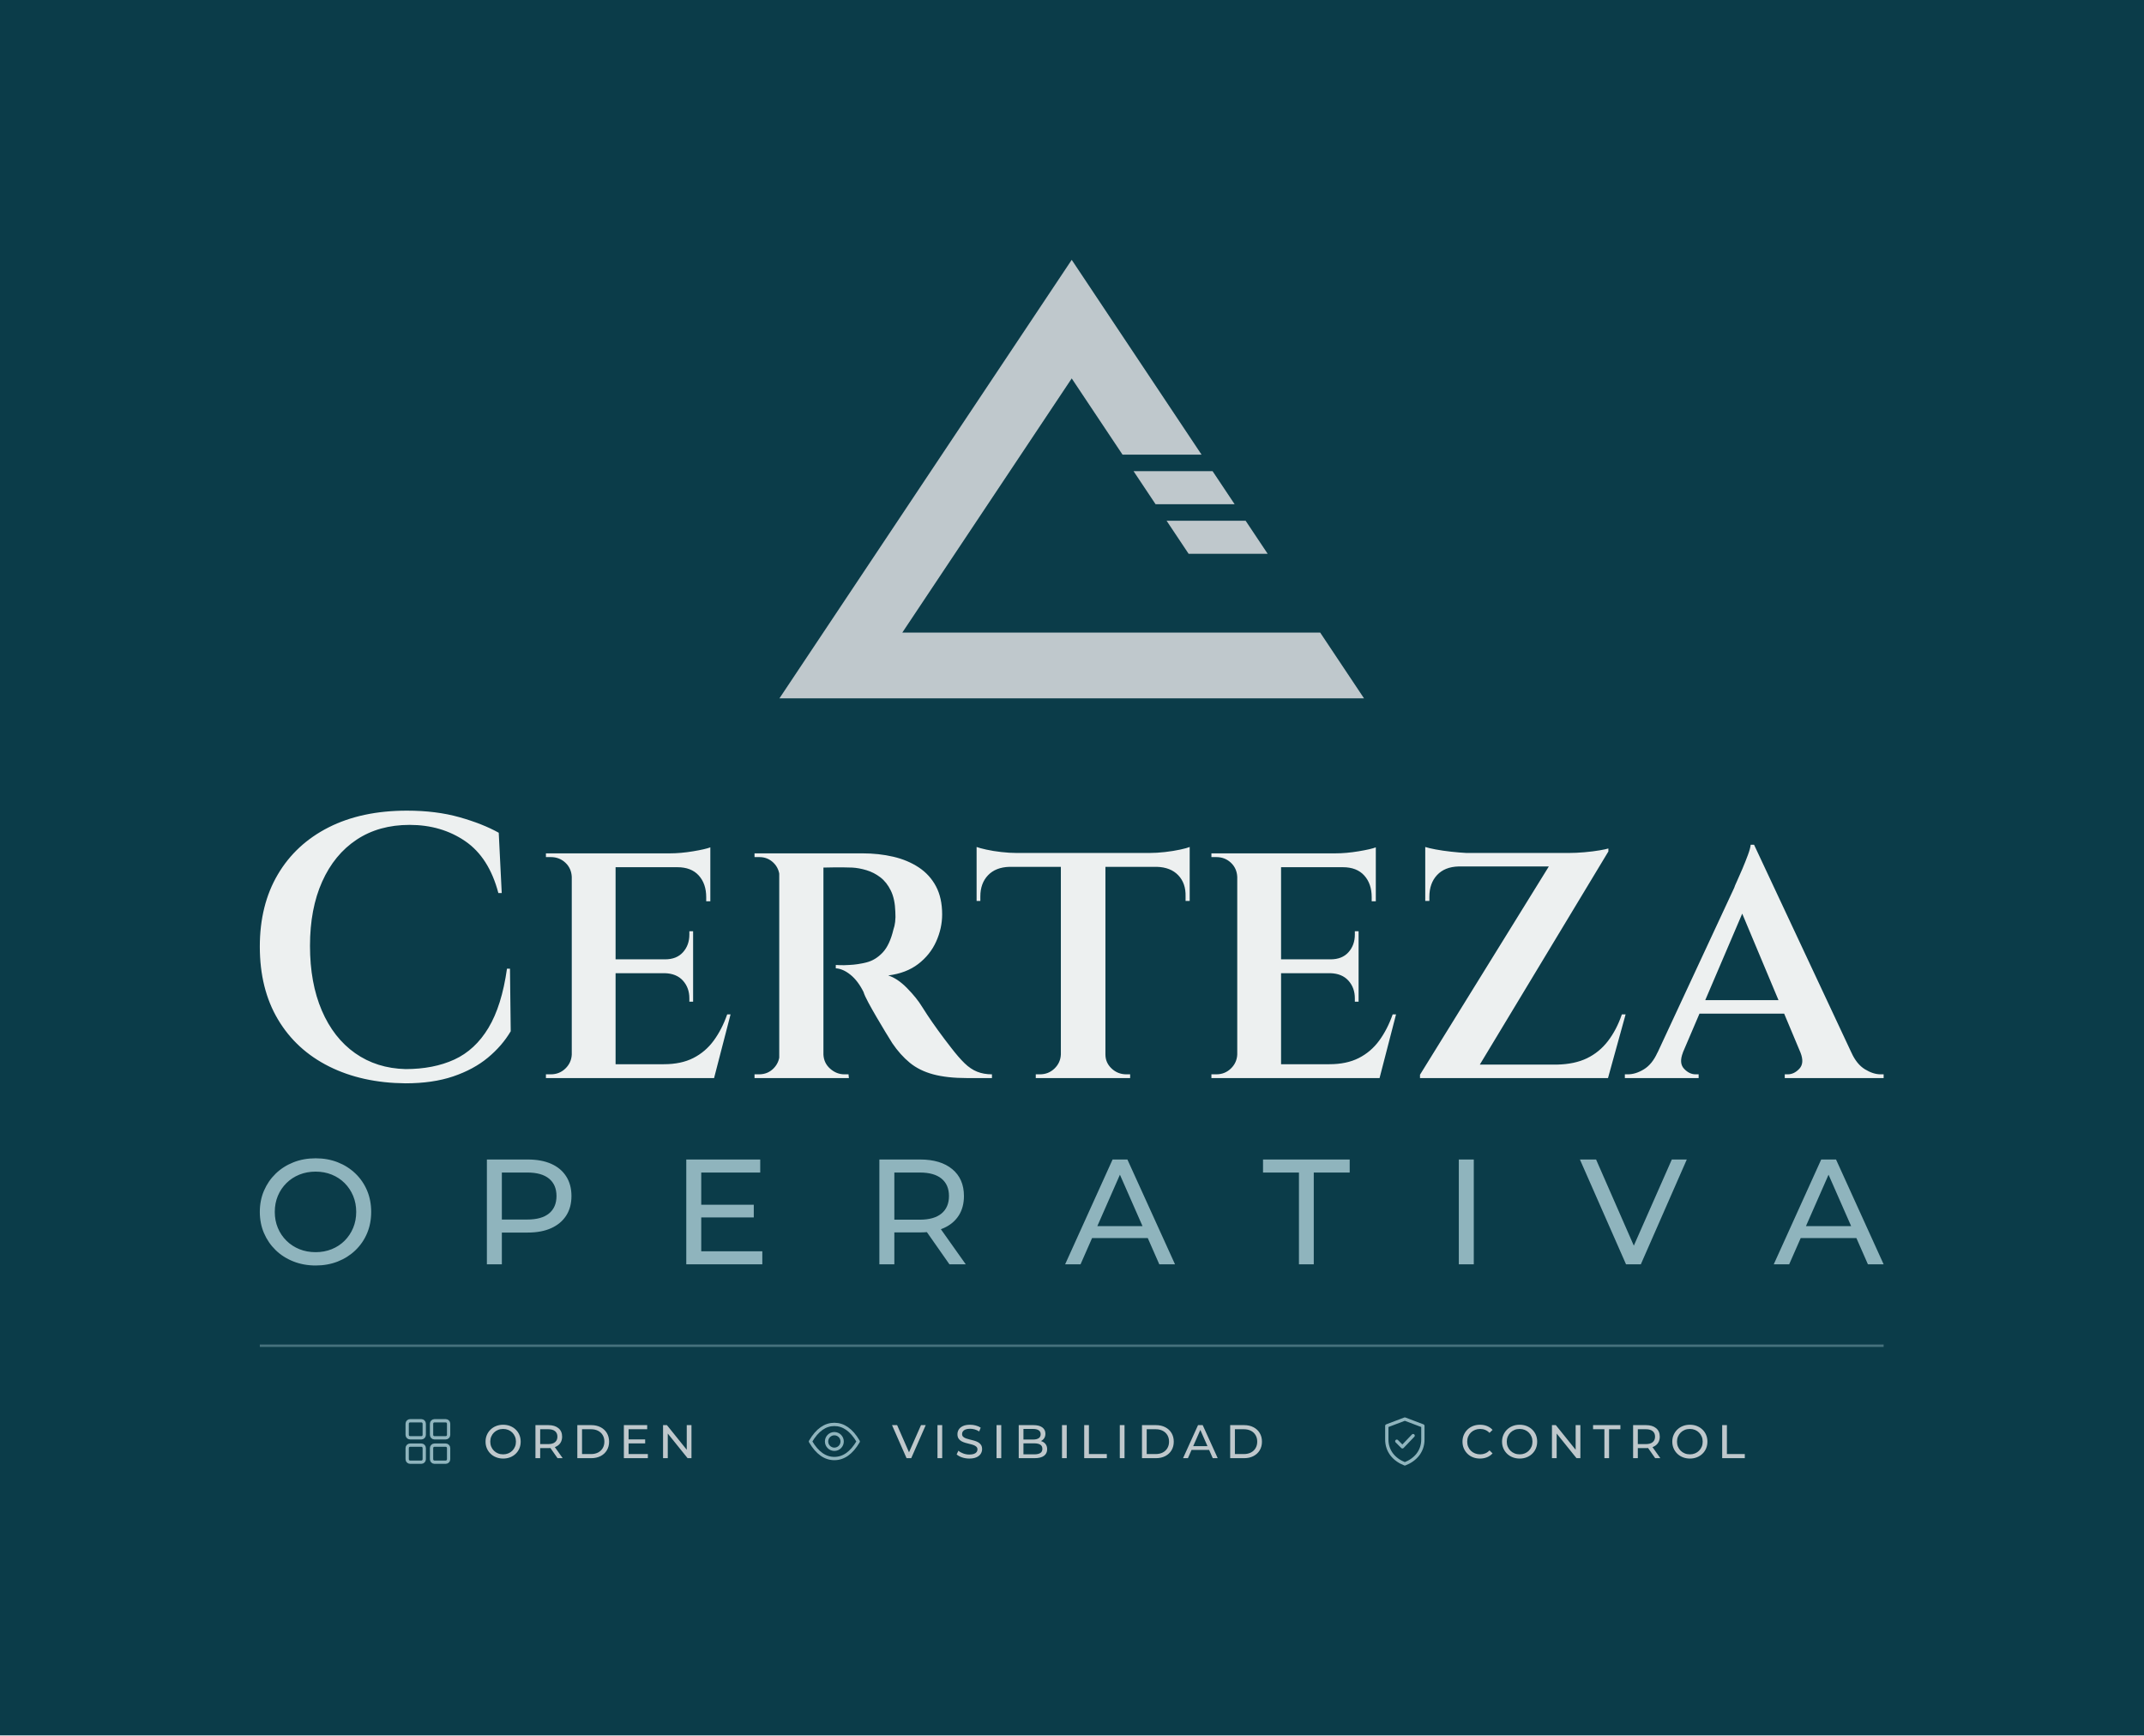
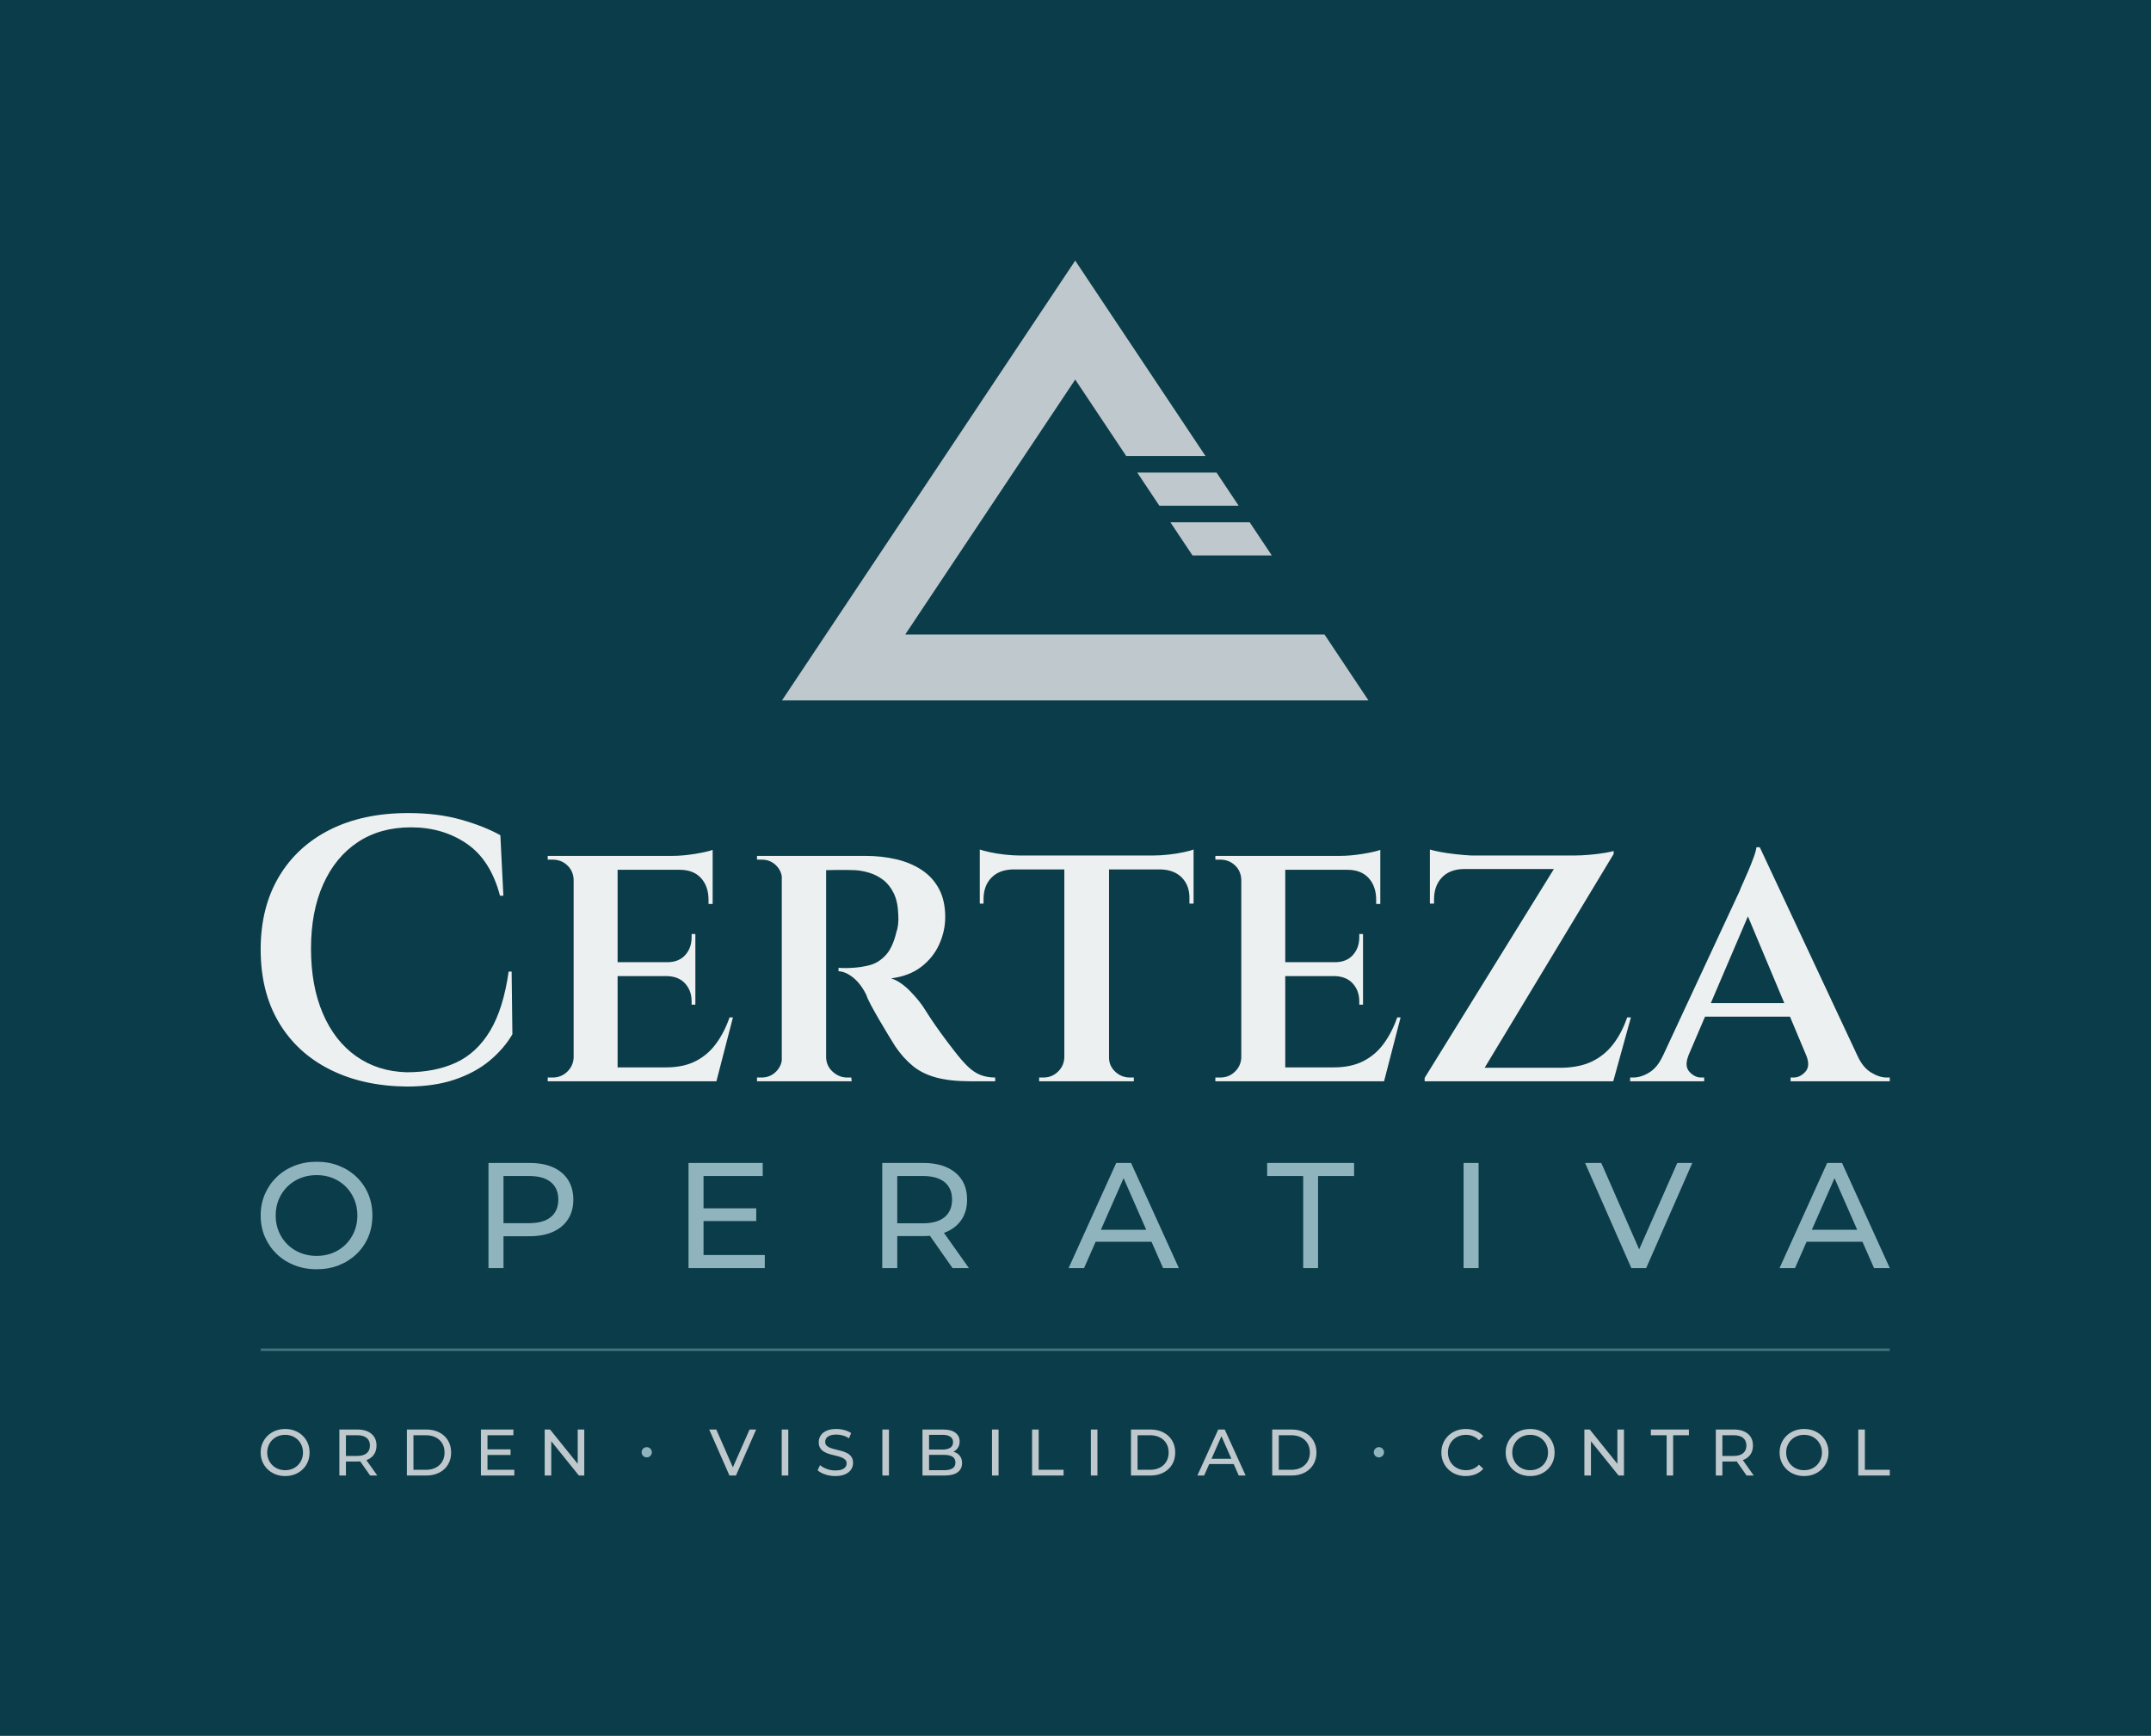
- <svg xmlns="http://www.w3.org/2000/svg" viewBox="0 0 1374 1112" width="1374" height="1112" role="img" aria-label="Certeza Operativa">
-   <rect width="1374" height="1112" fill="#0B3C49" />
+ <svg xmlns="http://www.w3.org/2000/svg" viewBox="0 0 1374 1109" width="1374" height="1109" role="img" aria-label="Certeza Operativa">
+   <rect width="1374" height="1109" fill="#0B3C49" />
  <path fill="#BFC8CC" d="M686.82 166.50 L770.04 291.34 L719.39 291.34 L686.82 242.48 L578.26 405.33 L846.04 405.33 L874.14 447.48 L499.51 447.48 Z M726.45 301.92 L777.10 301.92 L791.22 323.09 L740.56 323.09 Z M747.62 333.68 L798.27 333.68 L812.39 354.85 L761.73 354.85 Z" />
  <path fill="#EDF0F0" d="M326.822 620.726 327.302 660.806Q321.782 670.166 312.662 677.726Q303.542 685.286 290.462 689.726Q277.382 694.166 259.862 694.166Q232.022 693.926 210.902 683.366Q189.782 672.806 178.142 653.246Q166.502 633.686 166.502 606.566Q166.502 579.926 178.022 560.366Q189.542 540.806 210.662 530.126Q231.782 519.446 260.822 519.446Q279.542 519.446 294.422 523.646Q309.302 527.846 319.622 533.606L321.542 572.246H319.382Q313.382 549.446 298.142 539.006Q282.902 528.566 262.502 528.566Q242.822 528.566 228.542 538.046Q214.262 547.526 206.462 564.926Q198.662 582.326 198.662 606.086Q198.662 629.846 206.222 647.486Q213.782 665.126 227.582 674.846Q241.382 684.566 259.862 685.046Q277.862 685.046 291.182 678.926Q304.502 672.806 313.022 658.646Q321.542 644.486 324.902 620.726ZM394.502 546.806V690.806H366.422V546.806ZM453.542 681.926 457.142 690.806H394.022V681.926ZM444.182 614.726V623.606H394.022V614.726ZM455.222 546.806V555.686H394.022V546.806ZM468.182 650.006 457.622 690.806H417.782L425.462 681.926Q436.502 681.926 444.302 677.966Q452.102 674.006 457.382 666.806Q462.662 659.606 466.022 650.006ZM444.182 623.126V641.846H441.782V639.686Q441.782 632.966 437.702 628.406Q433.622 623.846 426.182 623.606V623.126ZM444.182 596.726V615.206H426.182V614.726Q433.622 614.726 437.702 610.166Q441.782 605.606 441.782 598.886V596.726ZM455.222 554.966V577.526H452.582V574.886Q452.582 566.246 447.782 560.966Q442.982 555.686 434.102 555.686V554.966ZM455.222 542.966V549.206L429.302 546.806Q436.262 546.806 444.182 545.486Q452.102 544.166 455.222 542.966ZM366.902 675.686 368.582 690.806H349.862V688.406Q349.862 688.406 351.422 688.406Q352.982 688.406 352.982 688.406Q358.502 688.406 362.342 684.686Q366.182 680.966 366.422 675.686ZM366.902 561.926H366.422Q366.182 556.406 362.342 552.806Q358.502 549.206 352.982 549.206Q352.982 549.206 351.422 549.206Q349.862 549.206 349.862 549.206V546.806H368.582ZM525.302 546.806H552.662Q563.222 546.806 572.462 548.966Q581.702 551.126 588.782 555.806Q595.862 560.486 599.822 567.926Q603.782 575.366 603.782 585.926Q603.782 594.806 599.942 603.326Q596.102 611.846 588.422 617.726Q580.742 623.606 569.222 625.046Q575.222 626.966 581.342 633.206Q587.462 639.446 590.822 644.966Q591.542 646.166 594.302 650.366Q597.062 654.566 601.142 660.206Q605.222 665.846 609.542 671.366Q614.342 677.606 618.182 681.326Q622.022 685.046 626.222 686.726Q630.422 688.406 635.702 688.406V690.806H619.862Q606.902 690.806 598.022 688.406Q589.142 686.006 583.022 680.966Q576.902 675.926 571.862 668.486Q570.182 665.846 567.422 661.286Q564.662 656.726 561.782 651.806Q558.902 646.886 556.502 642.446Q554.102 638.006 553.382 635.606Q549.782 628.406 544.982 624.566Q540.182 620.726 535.622 620.486V618.326Q535.862 618.326 538.262 618.446Q540.662 618.566 544.262 618.326Q549.782 618.086 555.422 616.646Q561.062 615.206 565.622 610.406Q570.182 605.606 572.582 595.526Q573.302 593.606 573.662 590.726Q574.022 587.846 573.782 584.246Q573.542 576.086 570.902 570.686Q568.262 565.286 564.182 562.166Q560.102 559.046 555.302 557.606Q550.502 556.166 546.182 555.926Q539.222 555.686 533.942 555.806Q528.662 555.926 527.462 555.926Q527.222 555.686 526.742 553.526Q526.262 551.366 525.782 549.086Q525.302 546.806 525.302 546.806ZM527.702 546.806V690.806H499.382V546.806ZM500.102 675.686 501.782 690.806H483.542V688.406Q483.542 688.406 484.862 688.406Q486.182 688.406 486.422 688.406Q491.942 688.406 495.662 684.686Q499.382 680.966 499.622 675.686ZM500.102 561.926H499.622Q499.382 556.406 495.662 552.806Q491.942 549.206 486.662 549.206Q486.182 549.206 484.862 549.206Q483.542 549.206 483.542 549.206V546.806H501.782ZM527.222 675.686H527.702Q527.942 681.206 532.022 684.806Q536.102 688.406 541.142 688.406Q541.142 688.406 542.342 688.406Q543.542 688.406 543.782 688.406L544.022 690.806H525.542ZM708.422 547.526V690.806H679.862V547.526ZM762.422 546.566V555.446H625.862V546.566ZM762.422 554.726V577.286H759.782V574.406Q760.022 566.006 755.102 560.846Q750.182 555.686 741.302 555.446V554.726ZM762.422 542.726V548.966L736.502 546.566Q741.302 546.566 746.582 545.966Q751.862 545.366 756.302 544.406Q760.742 543.446 762.422 542.726ZM680.342 675.686V690.806H663.782V688.406Q663.782 688.406 665.102 688.406Q666.422 688.406 666.422 688.406Q671.942 688.406 675.782 684.686Q679.622 680.966 679.862 675.686ZM707.462 675.686H708.422Q708.422 680.966 712.382 684.686Q716.342 688.406 721.862 688.406Q721.862 688.406 723.062 688.406Q724.262 688.406 724.262 688.406V690.806H707.462ZM646.982 554.726V555.446Q638.102 555.686 633.182 560.846Q628.262 566.006 628.262 574.406V577.286H625.862V554.726ZM625.862 542.726Q627.782 543.446 632.102 544.406Q636.422 545.366 641.702 545.966Q646.982 546.566 651.542 546.566L625.862 548.966ZM820.982 546.806V690.806H792.902V546.806ZM880.022 681.926 883.622 690.806H820.502V681.926ZM870.662 614.726V623.606H820.502V614.726ZM881.702 546.806V555.686H820.502V546.806ZM894.662 650.006 884.102 690.806H844.262L851.942 681.926Q862.982 681.926 870.782 677.966Q878.582 674.006 883.862 666.806Q889.142 659.606 892.502 650.006ZM870.662 623.126V641.846H868.262V639.686Q868.262 632.966 864.182 628.406Q860.102 623.846 852.662 623.606V623.126ZM870.662 596.726V615.206H852.662V614.726Q860.102 614.726 864.182 610.166Q868.262 605.606 868.262 598.886V596.726ZM881.702 554.966V577.526H879.062V574.886Q879.062 566.246 874.262 560.966Q869.462 555.686 860.582 555.686V554.966ZM881.702 542.966V549.206L855.782 546.806Q862.742 546.806 870.662 545.486Q878.582 544.166 881.702 542.966ZM793.382 675.686 795.062 690.806H776.342V688.406Q776.342 688.406 777.902 688.406Q779.462 688.406 779.462 688.406Q784.982 688.406 788.822 684.686Q792.662 680.966 792.902 675.686ZM793.382 561.926H792.902Q792.662 556.406 788.822 552.806Q784.982 549.206 779.462 549.206Q779.462 549.206 777.902 549.206Q776.342 549.206 776.342 549.206V546.806H795.062ZM1030.742 543.686Q1030.742 543.686 1030.742 544.646Q1030.742 545.606 1030.742 545.606L943.142 690.806H910.022V688.646L992.582 555.206H913.382V546.566H1005.302Q1010.102 546.566 1015.502 546.086Q1020.902 545.606 1025.102 544.886Q1029.302 544.166 1030.742 543.686ZM1030.022 682.166 1028.342 690.806H925.862V682.166ZM1041.782 650.006 1030.502 690.806H989.702L997.862 682.166Q1009.142 681.926 1017.062 678.086Q1024.982 674.246 1030.502 667.046Q1036.022 659.846 1039.382 650.006ZM913.382 554.726H934.742V555.206Q925.862 555.446 920.942 560.726Q916.022 566.006 916.022 574.646V577.286H913.382ZM913.382 542.726Q915.542 543.446 919.982 544.286Q924.422 545.126 929.822 545.726Q935.222 546.326 939.782 546.566L913.382 548.966ZM1124.102 541.286 1193.462 689.366H1160.102L1113.302 577.766ZM1078.502 674.486Q1075.862 681.206 1079.222 684.806Q1082.582 688.406 1086.662 688.406H1088.582V690.806H1041.302V688.406Q1041.302 688.406 1042.262 688.406Q1043.222 688.406 1043.222 688.406Q1048.262 688.406 1053.542 685.166Q1058.822 681.926 1062.182 674.486ZM1124.102 541.286 1124.822 566.006 1071.782 690.086H1054.982L1111.382 568.886Q1111.622 567.926 1113.182 564.566Q1114.742 561.206 1116.662 556.646Q1118.582 552.086 1120.142 547.886Q1121.702 543.686 1121.942 541.286ZM1147.382 640.886V649.526H1085.222V640.886ZM1153.862 674.486H1186.502Q1189.862 681.926 1195.142 685.166Q1200.422 688.406 1205.222 688.406Q1205.222 688.406 1206.182 688.406Q1207.142 688.406 1207.142 688.406V690.806H1143.782V688.406H1145.702Q1149.782 688.406 1153.142 684.806Q1156.502 681.206 1153.862 674.486Z" />
  <path fill="#8FB4BD" d="M202.284 810.9Q194.61 810.9 188.039 808.31Q181.467 805.72 176.671 801.067Q171.874 796.414 169.188 790.179Q166.502 783.944 166.502 776.557Q166.502 769.171 169.188 762.935Q171.874 756.7 176.671 752.047Q181.467 747.395 187.991 744.804Q194.514 742.214 202.284 742.214Q209.958 742.214 216.434 744.757Q222.909 747.299 227.753 751.951Q232.598 756.604 235.236 762.839Q237.874 769.075 237.874 776.557Q237.874 784.04 235.236 790.275Q232.598 796.51 227.753 801.163Q222.909 805.815 216.434 808.358Q209.958 810.9 202.284 810.9ZM202.284 802.362Q207.848 802.362 212.596 800.443Q217.345 798.525 220.846 795.023Q224.348 791.522 226.314 786.821Q228.281 782.121 228.281 776.557Q228.281 770.993 226.314 766.293Q224.348 761.592 220.846 758.091Q217.345 754.589 212.596 752.671Q207.848 750.752 202.284 750.752Q196.624 750.752 191.876 752.671Q187.127 754.589 183.578 758.091Q180.028 761.592 178.062 766.293Q176.095 770.993 176.095 776.557Q176.095 782.121 178.062 786.821Q180.028 791.522 183.578 795.023Q187.127 798.525 191.876 800.443Q196.624 802.362 202.284 802.362ZM312.027 810.132V742.982H338.216Q347.041 742.982 353.277 745.764Q359.512 748.546 362.869 753.822Q366.227 759.098 366.227 766.389Q366.227 773.679 362.869 778.907Q359.512 784.135 353.277 786.965Q347.041 789.795 338.216 789.795H317.303L321.62 785.287V810.132ZM321.62 786.246 317.303 781.449H337.928Q347.137 781.449 351.886 777.516Q356.634 773.583 356.634 766.389Q356.634 759.194 351.886 755.261Q347.137 751.328 337.928 751.328H317.303L321.62 746.531ZM439.805 810.132V742.982H487.194V751.328H449.398V801.786H488.537V810.132ZM448.534 780.106V771.952H483.069V780.106ZM563.553 810.132V742.982H589.742Q602.788 742.982 610.271 749.169Q617.753 755.357 617.753 766.389Q617.753 773.679 614.396 778.907Q611.038 784.135 604.803 786.917Q598.568 789.699 589.742 789.699H568.829L573.146 785.287V810.132ZM608.448 810.132 591.373 785.766H601.637L618.905 810.132ZM573.146 786.246 568.829 781.545H589.454Q598.663 781.545 603.412 777.564Q608.16 773.583 608.16 766.389Q608.16 759.194 603.412 755.261Q598.663 751.328 589.454 751.328H568.829L573.146 746.531ZM682.602 810.132 713.011 742.982H722.508L753.014 810.132H742.941L715.793 748.354H719.63L692.482 810.132ZM695.552 793.345 698.142 785.67H735.938L738.72 793.345ZM832.443 810.132V751.328H809.42V742.982H864.963V751.328H841.94V810.132ZM934.895 810.132V742.982H944.488V810.132ZM1042.048 810.132 1012.502 742.982H1022.862L1050.01 804.952H1044.063L1071.403 742.982H1080.995L1051.545 810.132ZM1136.73 810.132 1167.14 742.982H1176.637L1207.142 810.132H1197.07L1169.922 748.354H1173.759L1146.611 810.132ZM1149.681 793.345 1152.271 785.67H1190.067L1192.849 793.345Z" />
  <rect x="166.50" y="861.54" width="1040.64" height="1.54" fill="#8FB4BD" opacity=".45" />
-   <g transform="translate(255.48 904.92) scale(1.5619)" fill="none" stroke="#8FB4BD" stroke-width="1.35" stroke-linecap="round" stroke-linejoin="round">
-     <rect x="3.5" y="3.5" width="7" height="7" rx="1.2" />
-     <rect x="13.5" y="3.5" width="7" height="7" rx="1.2" />
-     <rect x="3.5" y="13.5" width="7" height="7" rx="1.2" />
-     <rect x="13.5" y="13.5" width="7" height="7" rx="1.2" />
-   </g>
-   <path fill="#BFC8CC" d="M322.452 934.61Q320.032 934.61 317.96 933.793Q315.887 932.977 314.375 931.509Q312.862 930.042 312.015 928.075Q311.168 926.109 311.168 923.779Q311.168 921.45 312.015 919.483Q312.862 917.517 314.375 916.049Q315.887 914.582 317.945 913.765Q320.002 912.948 322.452 912.948Q324.873 912.948 326.915 913.75Q328.957 914.552 330.485 916.019Q332.013 917.486 332.845 919.453Q333.677 921.419 333.677 923.779Q333.677 926.139 332.845 928.106Q332.013 930.072 330.485 931.54Q328.957 933.007 326.915 933.809Q324.873 934.61 322.452 934.61ZM322.452 931.918Q324.207 931.918 325.705 931.313Q327.202 930.708 328.307 929.603Q329.411 928.499 330.031 927.016Q330.651 925.534 330.651 923.779Q330.651 922.025 330.031 920.542Q329.411 919.06 328.307 917.955Q327.202 916.851 325.705 916.246Q324.207 915.641 322.452 915.641Q320.667 915.641 319.17 916.246Q317.672 916.851 316.553 917.955Q315.433 919.06 314.813 920.542Q314.193 922.025 314.193 923.779Q314.193 925.534 314.813 927.016Q315.433 928.499 316.553 929.603Q317.672 930.708 319.17 931.313Q320.667 931.918 322.452 931.918ZM343.146 934.368V913.19H351.406Q355.52 913.19 357.88 915.142Q360.24 917.093 360.24 920.572Q360.24 922.872 359.181 924.521Q358.122 926.169 356.156 927.047Q354.189 927.924 351.406 927.924H344.81L346.172 926.532V934.368ZM357.305 934.368 351.92 926.684H355.157L360.603 934.368ZM346.172 926.835 344.81 925.353H351.315Q354.219 925.353 355.717 924.097Q357.215 922.841 357.215 920.572Q357.215 918.303 355.717 917.063Q354.219 915.822 351.315 915.822H344.81L346.172 914.31ZM369.982 934.368V913.19H378.907Q382.295 913.19 384.882 914.521Q387.469 915.853 388.906 918.243Q390.343 920.633 390.343 923.779Q390.343 926.926 388.906 929.316Q387.469 931.706 384.882 933.037Q382.295 934.368 378.907 934.368ZM373.007 931.736H378.725Q381.357 931.736 383.279 930.738Q385.2 929.739 386.259 927.939Q387.318 926.139 387.318 923.779Q387.318 921.389 386.259 919.604Q385.2 917.819 383.279 916.821Q381.357 915.822 378.725 915.822H373.007ZM399.813 934.368V913.19H414.758V915.822H402.838V931.736H415.182V934.368ZM402.566 924.899V922.327H413.457V924.899ZM424.924 934.368V913.19H427.404L441.412 930.586H440.111V913.19H443.137V934.368H440.656L426.648 916.972H427.949V934.368Z" />
-   <g transform="translate(515.96 904.92) scale(1.5619)" fill="none" stroke="#8FB4BD" stroke-width="1.35" stroke-linecap="round" stroke-linejoin="round">
-     <path d="M2.2 12C5 7.2 8.3 5 12 5s7 2.2 9.8 7c-2.8 4.8-6.1 7-9.8 7s-7-2.2-9.8-7z" />
-     <circle cx="12" cy="12" r="3.2" />
-   </g>
-   <path fill="#BFC8CC" d="M580.975 934.368 571.657 913.19H574.924L583.486 932.735H581.61L590.233 913.19H593.258L583.97 934.368ZM600.791 934.368V913.19H603.817V934.368ZM621.183 934.61Q618.762 934.61 616.554 933.869Q614.345 933.128 613.075 931.948L614.194 929.588Q615.404 930.647 617.28 931.343Q619.156 932.039 621.183 932.039Q623.028 932.039 624.178 931.615Q625.328 931.192 625.872 930.45Q626.417 929.709 626.417 928.771Q626.417 927.682 625.706 927.016Q624.995 926.351 623.86 925.942Q622.726 925.534 621.364 925.231Q620.003 924.929 618.626 924.521Q617.25 924.112 616.115 923.477Q614.981 922.841 614.285 921.767Q613.589 920.693 613.589 918.999Q613.589 917.365 614.451 915.989Q615.313 914.612 617.114 913.78Q618.914 912.948 621.697 912.948Q623.543 912.948 625.358 913.432Q627.173 913.916 628.504 914.824L627.506 917.244Q626.145 916.337 624.632 915.928Q623.119 915.52 621.697 915.52Q619.912 915.52 618.762 915.974Q617.613 916.428 617.083 917.184Q616.554 917.94 616.554 918.878Q616.554 919.998 617.265 920.663Q617.976 921.329 619.11 921.722Q620.245 922.115 621.606 922.433Q622.968 922.751 624.344 923.144Q625.721 923.537 626.855 924.173Q627.99 924.808 628.686 925.867Q629.382 926.926 629.382 928.59Q629.382 930.193 628.504 931.57Q627.627 932.946 625.797 933.778Q623.966 934.61 621.183 934.61ZM638.64 934.368V913.19H641.665V934.368ZM652.859 934.368V913.19H662.359Q666.02 913.19 667.986 914.658Q669.953 916.125 669.953 918.666Q669.953 920.391 669.181 921.571Q668.41 922.751 667.109 923.386Q665.808 924.021 664.295 924.021L664.84 923.114Q666.655 923.114 668.047 923.749Q669.438 924.384 670.255 925.61Q671.072 926.835 671.072 928.65Q671.072 931.373 669.03 932.871Q666.988 934.368 662.964 934.368ZM655.884 931.918H662.843Q665.354 931.918 666.685 931.071Q668.016 930.223 668.016 928.408Q668.016 926.563 666.685 925.716Q665.354 924.868 662.843 924.868H655.612V922.418H662.087Q664.386 922.418 665.657 921.571Q666.927 920.724 666.927 919.029Q666.927 917.335 665.657 916.488Q664.386 915.641 662.087 915.641H655.884ZM680.602 934.368V913.19H683.628V934.368ZM694.822 934.368V913.19H697.847V931.736H709.313V934.368ZM717.633 934.368V913.19H720.659V934.368ZM731.853 934.368V913.19H740.778Q744.166 913.19 746.753 914.521Q749.34 915.853 750.777 918.243Q752.214 920.633 752.214 923.779Q752.214 926.926 750.777 929.316Q749.34 931.706 746.753 933.037Q744.166 934.368 740.778 934.368ZM734.878 931.736H740.596Q743.228 931.736 745.15 930.738Q747.071 929.739 748.13 927.939Q749.188 926.139 749.188 923.779Q749.188 921.389 748.13 919.604Q747.071 917.819 745.15 916.821Q743.228 915.822 740.596 915.822H734.878ZM758.174 934.368 767.765 913.19H770.76L780.381 934.368H777.204L768.642 914.885H769.852L761.29 934.368ZM762.258 929.074 763.075 926.653H774.995L775.873 929.074ZM788.368 934.368V913.19H797.293Q800.681 913.19 803.268 914.521Q805.855 915.853 807.292 918.243Q808.729 920.633 808.729 923.779Q808.729 926.926 807.292 929.316Q805.855 931.706 803.268 933.037Q800.681 934.368 797.293 934.368ZM791.393 931.736H797.111Q799.743 931.736 801.664 930.738Q803.586 929.739 804.645 927.939Q805.703 926.139 805.703 923.779Q805.703 921.389 804.645 919.604Q803.586 917.819 801.664 916.821Q799.743 915.822 797.111 915.822H791.393Z" />
-   <g transform="translate(881.56 904.92) scale(1.5619)" fill="none" stroke="#8FB4BD" stroke-width="1.35" stroke-linecap="round" stroke-linejoin="round">
-     <path d="M12 2.8l7.4 2.8v5.6c0 4.8-3 8.3-7.4 10-4.4-1.7-7.4-5.2-7.4-10V5.6z" />
-     <path d="M8.7 11.9l2.3 2.3 4.4-4.6" />
-   </g>
-   <path fill="#BFC8CC" d="M948.443 934.61Q946.023 934.61 943.98 933.809Q941.938 933.007 940.441 931.54Q938.943 930.072 938.096 928.106Q937.249 926.139 937.249 923.779Q937.249 921.419 938.096 919.453Q938.943 917.486 940.456 916.019Q941.968 914.552 944.011 913.75Q946.053 912.948 948.473 912.948Q950.924 912.948 952.996 913.78Q955.069 914.612 956.521 916.246L954.554 918.152Q953.344 916.881 951.831 916.261Q950.319 915.641 948.594 915.641Q946.809 915.641 945.281 916.246Q943.753 916.851 942.634 917.94Q941.515 919.029 940.894 920.527Q940.274 922.025 940.274 923.779Q940.274 925.534 940.894 927.032Q941.515 928.529 942.634 929.618Q943.753 930.708 945.281 931.313Q946.809 931.918 948.594 931.918Q950.319 931.918 951.831 931.297Q953.344 930.677 954.554 929.376L956.521 931.282Q955.069 932.916 952.996 933.763Q950.924 934.61 948.443 934.61ZM973.887 934.61Q971.466 934.61 969.394 933.793Q967.322 932.977 965.809 931.509Q964.296 930.042 963.449 928.075Q962.602 926.109 962.602 923.779Q962.602 921.45 963.449 919.483Q964.296 917.517 965.809 916.049Q967.322 914.582 969.379 913.765Q971.436 912.948 973.887 912.948Q976.307 912.948 978.349 913.75Q980.391 914.552 981.919 916.019Q983.447 917.486 984.279 919.453Q985.111 921.419 985.111 923.779Q985.111 926.139 984.279 928.106Q983.447 930.072 981.919 931.54Q980.391 933.007 978.349 933.809Q976.307 934.61 973.887 934.61ZM973.887 931.918Q975.641 931.918 977.139 931.313Q978.637 930.708 979.741 929.603Q980.845 928.499 981.465 927.016Q982.086 925.534 982.086 923.779Q982.086 922.025 981.465 920.542Q980.845 919.06 979.741 917.955Q978.637 916.851 977.139 916.246Q975.641 915.641 973.887 915.641Q972.102 915.641 970.604 916.246Q969.107 916.851 967.987 917.955Q966.868 919.06 966.248 920.542Q965.627 922.025 965.627 923.779Q965.627 925.534 966.248 927.016Q966.868 928.499 967.987 929.603Q969.107 930.708 970.604 931.313Q972.102 931.918 973.887 931.918ZM994.581 934.368V913.19H997.061L1011.069 930.586H1009.768V913.19H1012.794V934.368H1010.313L996.305 916.972H997.606V934.368ZM1028.193 934.368V915.822H1020.932V913.19H1038.449V915.822H1031.188V934.368ZM1046.588 934.368V913.19H1054.847Q1058.962 913.19 1061.321 915.142Q1063.681 917.093 1063.681 920.572Q1063.681 922.872 1062.622 924.521Q1061.563 926.169 1059.597 927.047Q1057.63 927.924 1054.847 927.924H1048.252L1049.613 926.532V934.368ZM1060.747 934.368 1055.361 926.684H1058.599L1064.044 934.368ZM1049.613 926.835 1048.252 925.353H1054.756Q1057.661 925.353 1059.158 924.097Q1060.656 922.841 1060.656 920.572Q1060.656 918.303 1059.158 917.063Q1057.661 915.822 1054.756 915.822H1048.252L1049.613 914.31ZM1082.983 934.61Q1080.563 934.61 1078.491 933.793Q1076.418 932.977 1074.906 931.509Q1073.393 930.042 1072.546 928.075Q1071.699 926.109 1071.699 923.779Q1071.699 921.45 1072.546 919.483Q1073.393 917.517 1074.906 916.049Q1076.418 914.582 1078.476 913.765Q1080.533 912.948 1082.983 912.948Q1085.404 912.948 1087.446 913.75Q1089.488 914.552 1091.016 916.019Q1092.544 917.486 1093.376 919.453Q1094.208 921.419 1094.208 923.779Q1094.208 926.139 1093.376 928.106Q1092.544 930.072 1091.016 931.54Q1089.488 933.007 1087.446 933.809Q1085.404 934.61 1082.983 934.61ZM1082.983 931.918Q1084.738 931.918 1086.236 931.313Q1087.733 930.708 1088.838 929.603Q1089.942 928.499 1090.562 927.016Q1091.182 925.534 1091.182 923.779Q1091.182 922.025 1090.562 920.542Q1089.942 919.06 1088.838 917.955Q1087.733 916.851 1086.236 916.246Q1084.738 915.641 1082.983 915.641Q1081.198 915.641 1079.701 916.246Q1078.203 916.851 1077.084 917.955Q1075.965 919.06 1075.344 920.542Q1074.724 922.025 1074.724 923.779Q1074.724 925.534 1075.344 927.016Q1075.965 928.499 1077.084 929.603Q1078.203 930.708 1079.701 931.313Q1081.198 931.918 1082.983 931.918ZM1103.677 934.368V913.19H1106.703V931.736H1118.169V934.368Z" />
+   <path fill="#BFC8CC" d="M182.168 943.019Q178.808 943.019 175.931 941.885Q173.054 940.751 170.954 938.714Q168.854 936.677 167.678 933.948Q166.502 931.218 166.502 927.984Q166.502 924.75 167.678 922.02Q168.854 919.29 170.954 917.253Q173.054 915.216 175.91 914.082Q178.766 912.948 182.168 912.948Q185.528 912.948 188.363 914.061Q191.198 915.174 193.318 917.211Q195.439 919.248 196.594 921.978Q197.749 924.708 197.749 927.984Q197.749 931.26 196.594 933.99Q195.439 936.719 193.318 938.756Q191.198 940.793 188.363 941.906Q185.528 943.019 182.168 943.019ZM182.168 939.281Q184.604 939.281 186.683 938.441Q188.762 937.601 190.295 936.068Q191.828 934.536 192.688 932.478Q193.549 930.42 193.549 927.984Q193.549 925.548 192.688 923.49Q191.828 921.432 190.295 919.899Q188.762 918.366 186.683 917.526Q184.604 916.686 182.168 916.686Q179.69 916.686 177.611 917.526Q175.532 918.366 173.978 919.899Q172.424 921.432 171.563 923.49Q170.702 925.548 170.702 927.984Q170.702 930.42 171.563 932.478Q172.424 934.536 173.978 936.068Q175.532 937.601 177.611 938.441Q179.69 939.281 182.168 939.281ZM216.775 942.683V913.284H228.24Q233.952 913.284 237.228 915.993Q240.504 918.702 240.504 923.532Q240.504 926.724 239.034 929.013Q237.564 931.302 234.834 932.52Q232.104 933.738 228.24 933.738H219.085L220.975 931.806V942.683ZM236.43 942.683 228.954 932.016H233.448L241.008 942.683ZM220.975 932.226 219.085 930.168H228.114Q232.146 930.168 234.225 928.425Q236.304 926.682 236.304 923.532Q236.304 920.382 234.225 918.66Q232.146 916.938 228.114 916.938H219.085L220.975 914.838ZM259.907 942.683V913.284H272.297Q277.001 913.284 280.591 915.132Q284.182 916.98 286.177 920.298Q288.172 923.616 288.172 927.984Q288.172 932.352 286.177 935.669Q284.182 938.987 280.591 940.835Q277.001 942.683 272.297 942.683ZM264.107 939.029H272.045Q275.699 939.029 278.366 937.643Q281.032 936.257 282.502 933.759Q283.972 931.26 283.972 927.984Q283.972 924.666 282.502 922.188Q281.032 919.71 278.366 918.324Q275.699 916.938 272.045 916.938H264.107ZM307.198 942.683V913.284H327.945V916.938H311.397V939.029H328.533V942.683ZM311.019 929.538V925.968H326.139V929.538ZM347.936 942.683V913.284H351.38L370.825 937.433H369.019V913.284H373.219V942.683H369.775L350.33 918.534H352.136V942.683Z" />
+   <circle cx="413.12" cy="927.82" r="3.27" fill="#8FB4BD" />
+   <path fill="#BFC8CC" d="M465.952 942.683 453.016 913.284H457.552L469.438 940.415H466.834L478.804 913.284H483.003L470.11 942.683ZM499.341 942.683V913.284H503.541V942.683ZM533.528 943.019Q530.168 943.019 527.102 941.99Q524.036 940.961 522.272 939.323L523.826 936.047Q525.506 937.517 528.11 938.483Q530.714 939.449 533.528 939.449Q536.09 939.449 537.686 938.861Q539.282 938.273 540.037 937.244Q540.793 936.215 540.793 934.914Q540.793 933.402 539.806 932.478Q538.82 931.554 537.245 930.987Q535.67 930.42 533.78 930Q531.89 929.58 529.979 929.013Q528.068 928.446 526.493 927.564Q524.918 926.682 523.952 925.191Q522.986 923.7 522.986 921.348Q522.986 919.08 524.183 917.169Q525.38 915.258 527.879 914.103Q530.378 912.948 534.242 912.948Q536.804 912.948 539.324 913.62Q541.843 914.292 543.691 915.552L542.305 918.912Q540.415 917.652 538.316 917.085Q536.216 916.518 534.242 916.518Q531.764 916.518 530.168 917.148Q528.572 917.778 527.837 918.828Q527.102 919.878 527.102 921.18Q527.102 922.734 528.089 923.658Q529.076 924.582 530.651 925.128Q532.226 925.674 534.116 926.115Q536.006 926.556 537.917 927.102Q539.827 927.648 541.402 928.53Q542.977 929.412 543.943 930.882Q544.909 932.352 544.909 934.662Q544.909 936.887 543.691 938.798Q542.473 940.709 539.932 941.864Q537.392 943.019 533.528 943.019ZM563.641 942.683V913.284H567.841V942.683ZM589.26 942.683V913.284H602.447Q607.529 913.284 610.259 915.321Q612.989 917.358 612.989 920.886Q612.989 923.28 611.918 924.918Q610.847 926.556 609.041 927.438Q607.235 928.32 605.135 928.32L605.891 927.06Q608.411 927.06 610.343 927.942Q612.275 928.824 613.409 930.525Q614.543 932.226 614.543 934.746Q614.543 938.525 611.708 940.604Q608.873 942.683 603.287 942.683ZM593.46 939.281H603.119Q606.605 939.281 608.453 938.105Q610.301 936.929 610.301 934.41Q610.301 931.848 608.453 930.672Q606.605 929.496 603.119 929.496H593.082V926.094H602.069Q605.261 926.094 607.025 924.918Q608.789 923.742 608.789 921.39Q608.789 919.038 607.025 917.862Q605.261 916.686 602.069 916.686H593.46ZM633.652 942.683V913.284H637.852V942.683ZM659.271 942.683V913.284H663.471V939.029H679.389V942.683ZM696.818 942.683V913.284H701.018V942.683ZM722.437 942.683V913.284H734.827Q739.531 913.284 743.121 915.132Q746.712 916.98 748.707 920.298Q750.702 923.616 750.702 927.984Q750.702 932.352 748.707 935.669Q746.712 938.987 743.121 940.835Q739.531 942.683 734.827 942.683ZM726.637 939.029H734.575Q738.229 939.029 740.896 937.643Q743.562 936.257 745.032 933.759Q746.502 931.26 746.502 927.984Q746.502 924.666 745.032 922.188Q743.562 919.71 740.896 918.324Q738.229 916.938 734.575 916.938H726.637ZM764.856 942.683 778.169 913.284H782.327L795.683 942.683H791.273L779.387 915.636H781.067L769.182 942.683ZM770.526 935.334 771.659 931.974H788.207L789.425 935.334ZM812.65 942.683V913.284H825.04Q829.743 913.284 833.334 915.132Q836.925 916.98 838.92 920.298Q840.915 923.616 840.915 927.984Q840.915 932.352 838.92 935.669Q836.925 938.987 833.334 940.835Q829.743 942.683 825.04 942.683ZM816.85 939.029H824.788Q828.442 939.029 831.108 937.643Q833.775 936.257 835.245 933.759Q836.715 931.26 836.715 927.984Q836.715 924.666 835.245 922.188Q833.775 919.71 831.108 918.324Q828.442 916.938 824.788 916.938H816.85Z" />
+   <circle cx="880.81" cy="927.82" r="3.27" fill="#8FB4BD" />
+   <path fill="#BFC8CC" d="M936.252 943.019Q932.892 943.019 930.057 941.906Q927.222 940.793 925.143 938.756Q923.064 936.719 921.888 933.99Q920.712 931.26 920.712 927.984Q920.712 924.708 921.888 921.978Q923.064 919.248 925.164 917.211Q927.264 915.174 930.099 914.061Q932.934 912.948 936.294 912.948Q939.696 912.948 942.573 914.103Q945.449 915.258 947.465 917.526L944.735 920.172Q943.056 918.408 940.956 917.547Q938.856 916.686 936.462 916.686Q933.984 916.686 931.863 917.526Q929.742 918.366 928.188 919.878Q926.634 921.39 925.773 923.469Q924.912 925.548 924.912 927.984Q924.912 930.42 925.773 932.499Q926.634 934.578 928.188 936.089Q929.742 937.601 931.863 938.441Q933.984 939.281 936.462 939.281Q938.856 939.281 940.956 938.42Q943.056 937.559 944.735 935.753L947.465 938.399Q945.449 940.667 942.573 941.843Q939.696 943.019 936.252 943.019ZM977.452 943.019Q974.092 943.019 971.216 941.885Q968.339 940.751 966.239 938.714Q964.139 936.677 962.963 933.948Q961.787 931.218 961.787 927.984Q961.787 924.75 962.963 922.02Q964.139 919.29 966.239 917.253Q968.339 915.216 971.195 914.082Q974.05 912.948 977.452 912.948Q980.812 912.948 983.647 914.061Q986.482 915.174 988.603 917.211Q990.724 919.248 991.879 921.978Q993.034 924.708 993.034 927.984Q993.034 931.26 991.879 933.99Q990.724 936.719 988.603 938.756Q986.482 940.793 983.647 941.906Q980.812 943.019 977.452 943.019ZM977.452 939.281Q979.888 939.281 981.967 938.441Q984.046 937.601 985.579 936.068Q987.112 934.536 987.973 932.478Q988.834 930.42 988.834 927.984Q988.834 925.548 987.973 923.49Q987.112 921.432 985.579 919.899Q984.046 918.366 981.967 917.526Q979.888 916.686 977.452 916.686Q974.974 916.686 972.896 917.526Q970.817 918.366 969.263 919.899Q967.709 921.432 966.848 923.49Q965.987 925.548 965.987 927.984Q965.987 930.42 966.848 932.478Q967.709 934.536 969.263 936.068Q970.817 937.601 972.896 938.441Q974.974 939.281 977.452 939.281ZM1012.059 942.683V913.284H1015.503L1034.948 937.433H1033.142V913.284H1037.342V942.683H1033.898L1014.453 918.534H1016.259V942.683ZM1064.599 942.683V916.938H1054.52V913.284H1078.837V916.938H1068.757V942.683ZM1096.014 942.683V913.284H1107.48Q1113.192 913.284 1116.468 915.993Q1119.743 918.702 1119.743 923.532Q1119.743 926.724 1118.273 929.013Q1116.804 931.302 1114.074 932.52Q1111.344 933.738 1107.48 933.738H1098.324L1100.214 931.806V942.683ZM1115.67 942.683 1108.194 932.016H1112.688L1120.247 942.683ZM1100.214 932.226 1098.324 930.168H1107.354Q1111.386 930.168 1113.465 928.425Q1115.544 926.682 1115.544 923.532Q1115.544 920.382 1113.465 918.66Q1111.386 916.938 1107.354 916.938H1098.324L1100.214 914.838ZM1152.418 943.019Q1149.058 943.019 1146.182 941.885Q1143.305 940.751 1141.205 938.714Q1139.105 936.677 1137.929 933.948Q1136.753 931.218 1136.753 927.984Q1136.753 924.75 1137.929 922.02Q1139.105 919.29 1141.205 917.253Q1143.305 915.216 1146.161 914.082Q1149.016 912.948 1152.418 912.948Q1155.778 912.948 1158.613 914.061Q1161.448 915.174 1163.569 917.211Q1165.69 919.248 1166.845 921.978Q1168 924.708 1168 927.984Q1168 931.26 1166.845 933.99Q1165.69 936.719 1163.569 938.756Q1161.448 940.793 1158.613 941.906Q1155.778 943.019 1152.418 943.019ZM1152.418 939.281Q1154.854 939.281 1156.933 938.441Q1159.012 937.601 1160.545 936.068Q1162.078 934.536 1162.939 932.478Q1163.8 930.42 1163.8 927.984Q1163.8 925.548 1162.939 923.49Q1162.078 921.432 1160.545 919.899Q1159.012 918.366 1156.933 917.526Q1154.854 916.686 1152.418 916.686Q1149.94 916.686 1147.861 917.526Q1145.783 918.366 1144.229 919.899Q1142.675 921.432 1141.814 923.49Q1140.953 925.548 1140.953 927.984Q1140.953 930.42 1141.814 932.478Q1142.675 934.536 1144.229 936.068Q1145.783 937.601 1147.861 938.441Q1149.94 939.281 1152.418 939.281ZM1187.025 942.683V913.284H1191.225V939.029H1207.142V942.683Z" />
</svg>
